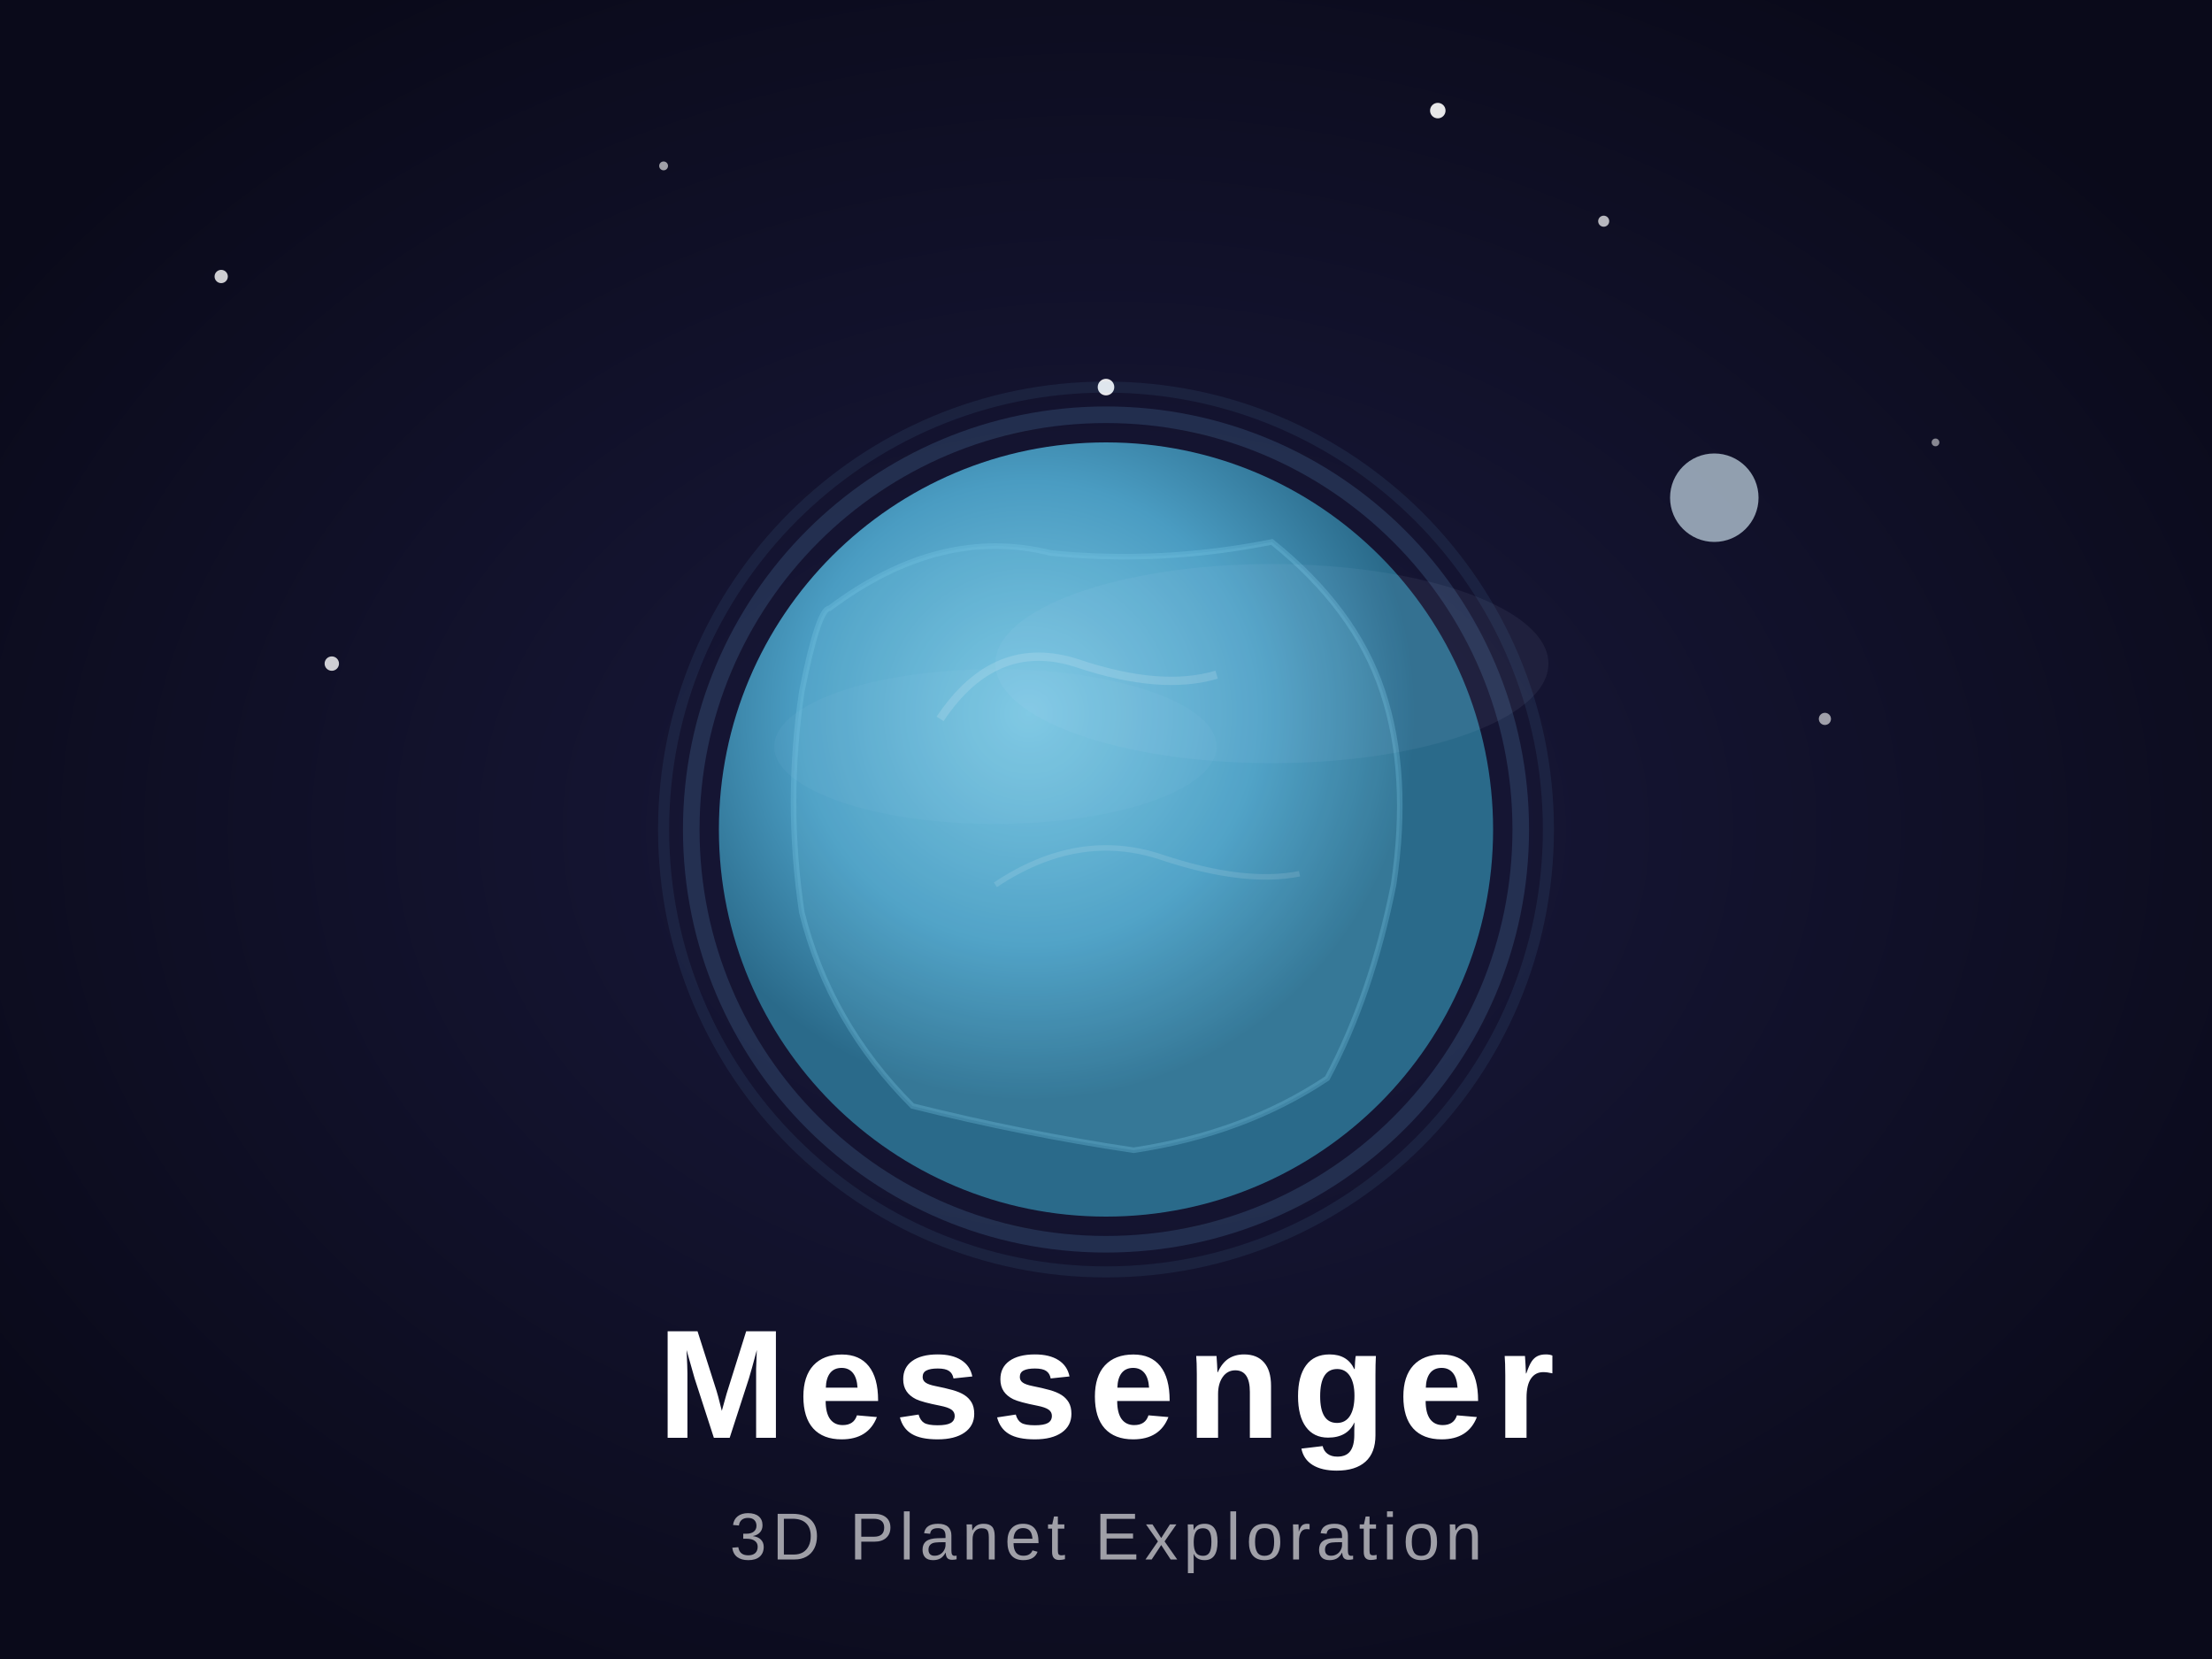
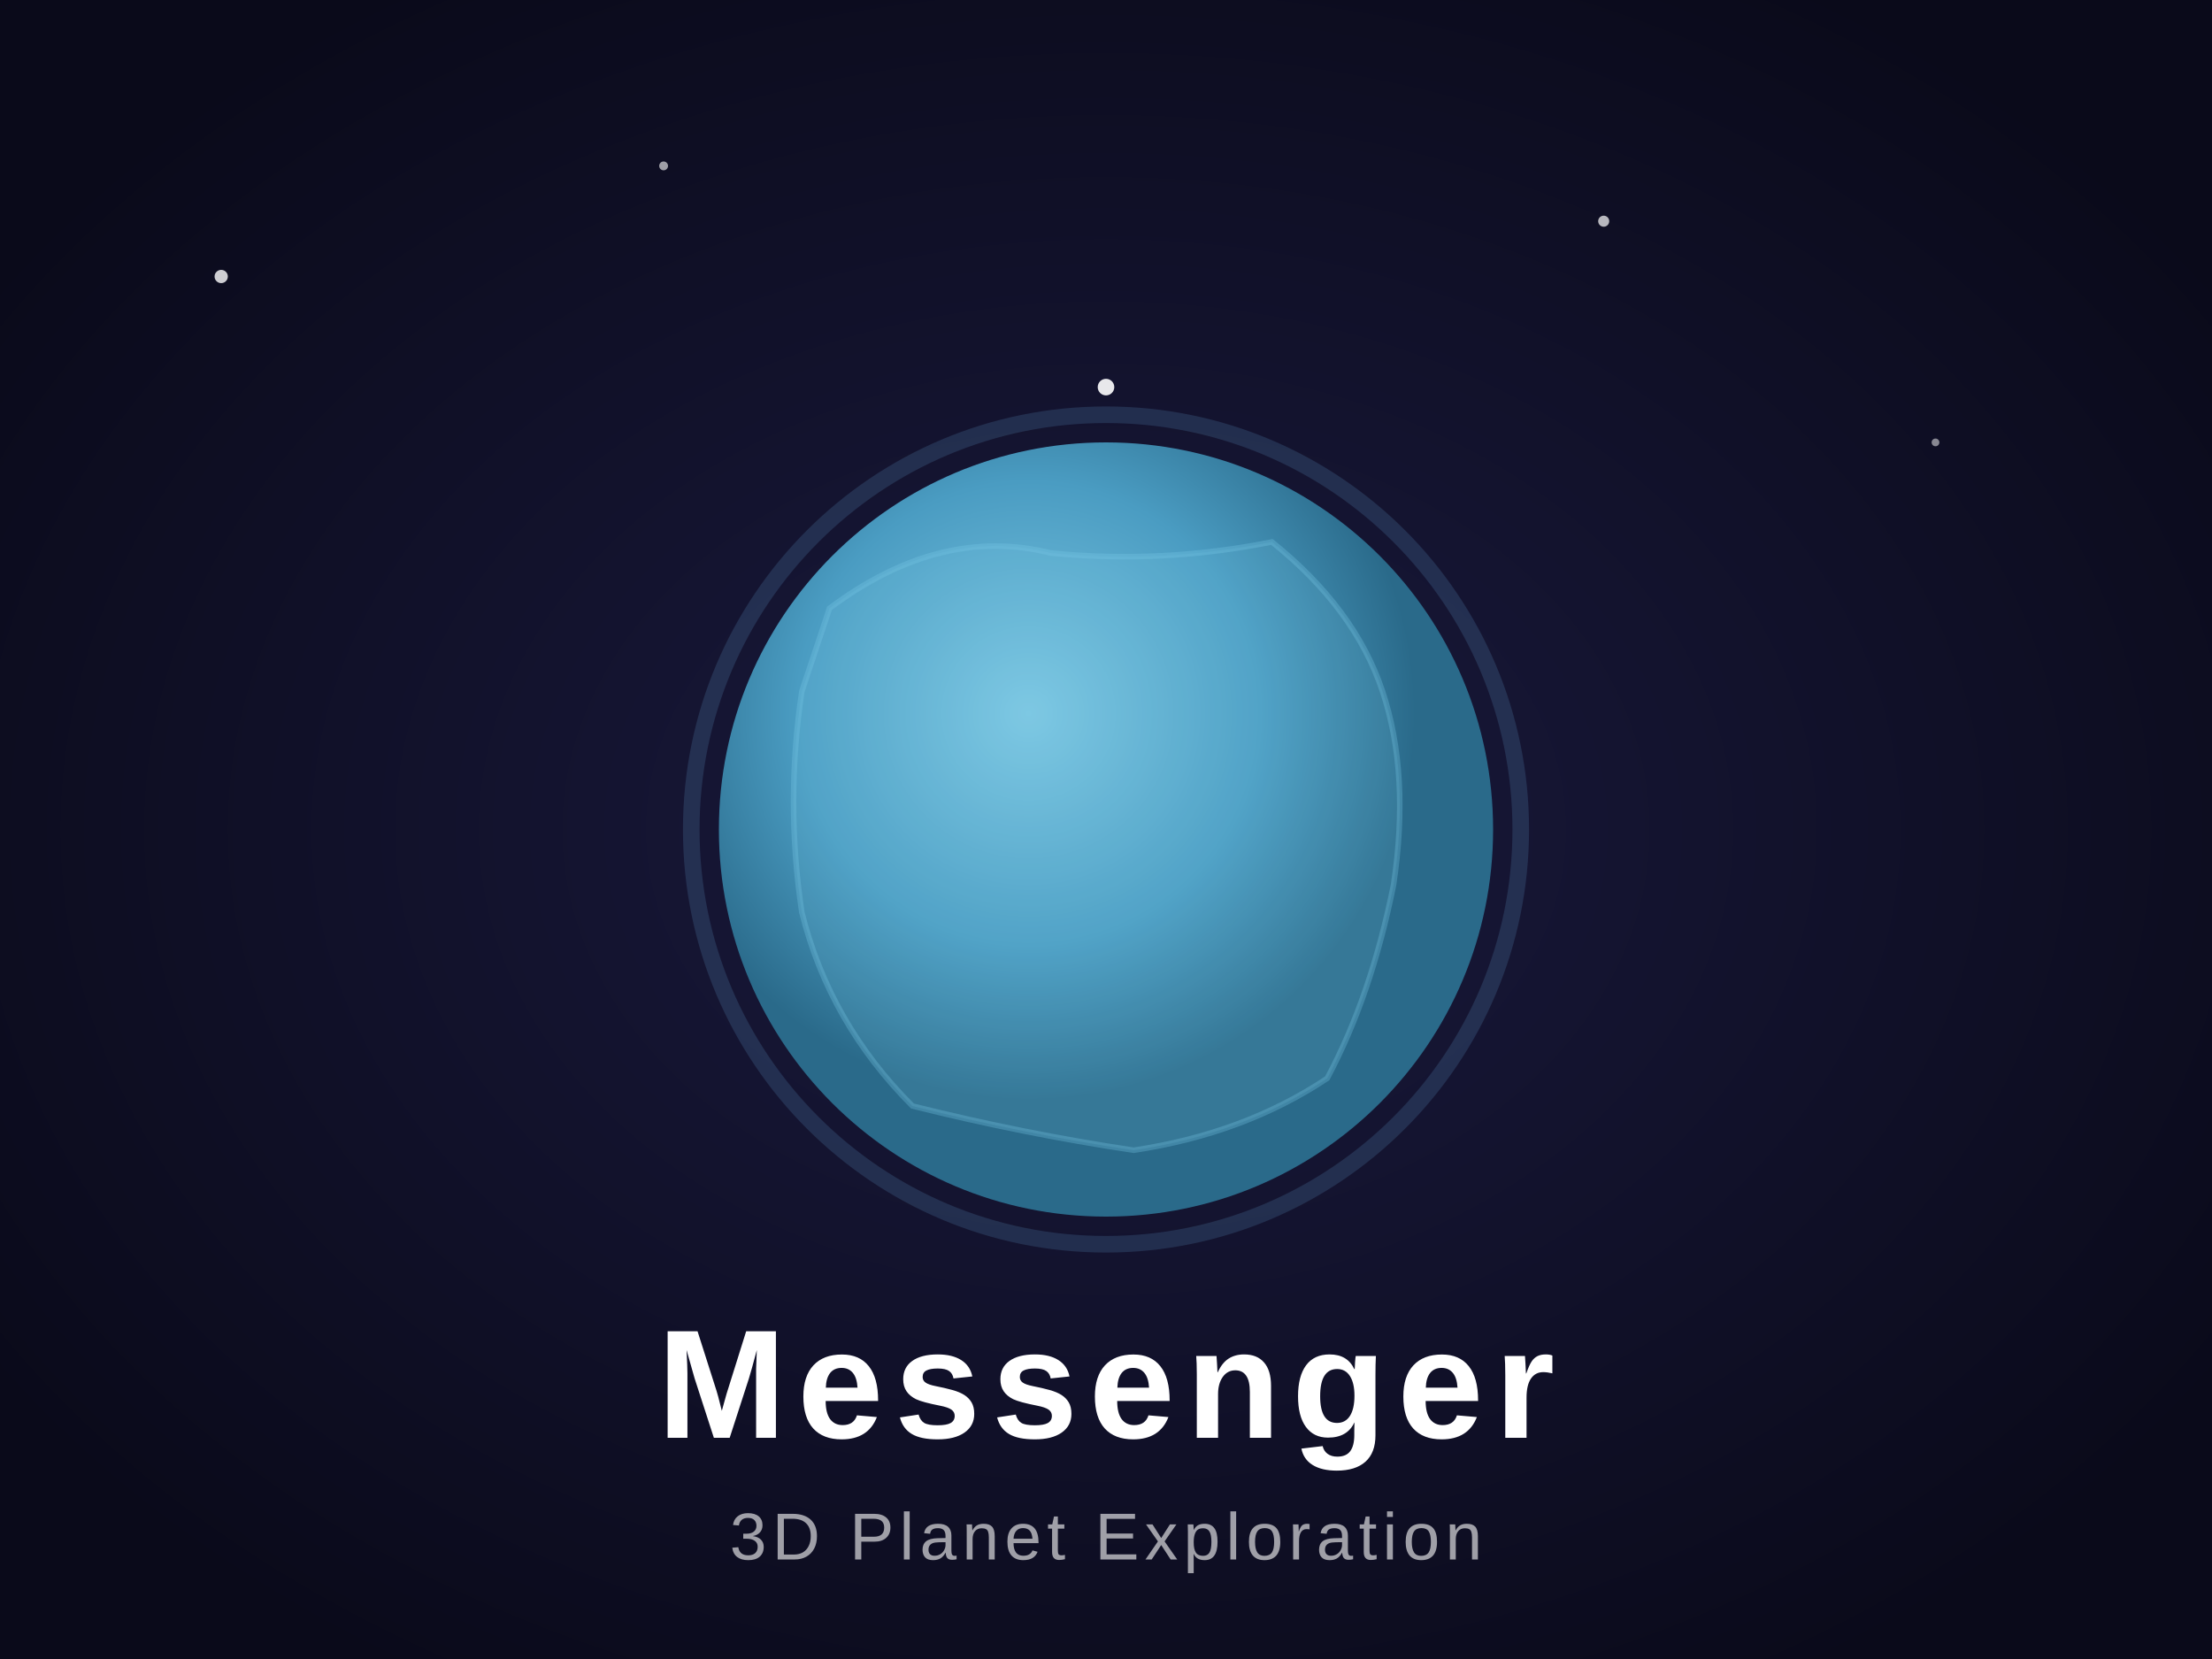
<svg xmlns="http://www.w3.org/2000/svg" viewBox="0 0 400 300" width="400" height="300">
  <defs>
    <radialGradient id="bg" cx="50%" cy="50%" r="60%">
      <stop offset="0%" stop-color="#1a1a3e" />
      <stop offset="100%" stop-color="#0a0a1a" />
    </radialGradient>
-     <radialGradient id="planetGrad" cx="40%" cy="35%" r="50%">
+     <radialGradient id="p" cx="40%" cy="35%" r="50%">
      <stop offset="0%" stop-color="#7ec8e3" />
      <stop offset="60%" stop-color="#4a9cc2" />
      <stop offset="100%" stop-color="#2a6a8a" />
    </radialGradient>
  </defs>
  <rect width="400" height="300" fill="url(#bg)" />
  <circle cx="40" cy="50" r="1.2" fill="white" opacity="0.8" />
  <circle cx="120" cy="30" r="0.8" fill="white" opacity="0.6" />
  <circle cx="200" cy="70" r="1.5" fill="white" opacity="0.9" />
  <circle cx="290" cy="40" r="1" fill="white" opacity="0.7" />
  <circle cx="350" cy="80" r="0.7" fill="white" opacity="0.5" />
-   <circle cx="60" cy="120" r="1.3" fill="white" opacity="0.8" />
-   <circle cx="330" cy="130" r="1.1" fill="white" opacity="0.6" />
-   <circle cx="150" cy="150" r="0.9" fill="white" opacity="0.7" />
-   <circle cx="260" cy="20" r="1.4" fill="white" opacity="0.9" />
  <g transform="translate(200,150)">
-     <circle cx="0" cy="0" r="70" fill="url(#planetGrad)" />
-     <path d="M-50,-40 Q-30,-55 -10,-50 Q10,-48 30,-52 Q45,-40 50,-25 Q55,-10 52,10 Q48,30 40,45 Q25,55 5,58 Q-15,55 -35,50 Q-50,35 -55,15 Q-58,-5 -55,-25 Q-52,-40 -50,-40Z" fill="rgba(120,200,230,0.15)" stroke="rgba(120,200,230,0.3)" stroke-width="1" />
-     <path d="M-30,-20 Q-20,-35 -5,-30 Q10,-25 20,-28" fill="none" stroke="rgba(255,255,255,0.15)" stroke-width="1.5" />
-     <path d="M-20,10 Q-5,0 10,5 Q25,10 35,8" fill="none" stroke="rgba(255,255,255,0.12)" stroke-width="1" />
+     <circle cx="0" cy="0" r="70" fill="url(#p)" />
+     <path d="M-50,-40 Q-30,-55 -10,-50 Q10,-48 30,-52 Q45,-40 50,-25 Q55,-10 52,10 Q48,30 40,45 Q25,55 5,58 Q-15,55 -35,50 Q-50,35 -55,15 Q-58,-5 -55,-25 Z" fill="rgba(120,200,230,0.15)" stroke="rgba(120,200,230,0.3)" stroke-width="1" />
    <circle cx="0" cy="0" r="75" fill="none" stroke="rgba(120,200,255,0.15)" stroke-width="3" />
-     <circle cx="0" cy="0" r="80" fill="none" stroke="rgba(120,200,255,0.08)" stroke-width="2" />
  </g>
-   <ellipse cx="230" cy="120" rx="50" ry="18" fill="rgba(200,220,255,0.12)" opacity="0.5" />
-   <ellipse cx="180" cy="135" rx="40" ry="14" fill="rgba(200,220,255,0.1)" opacity="0.4" />
-   <circle cx="310" cy="90" r="8" fill="#c8dce8" opacity="0.7" />
  <text x="200" y="260" text-anchor="middle" font-family="Arial,sans-serif" font-size="28" font-weight="bold" fill="white" letter-spacing="2">Messenger</text>
  <text x="200" y="282" text-anchor="middle" font-family="Arial,sans-serif" font-size="12" fill="rgba(255,255,255,0.6)" letter-spacing="1">3D Planet Exploration</text>
</svg>
